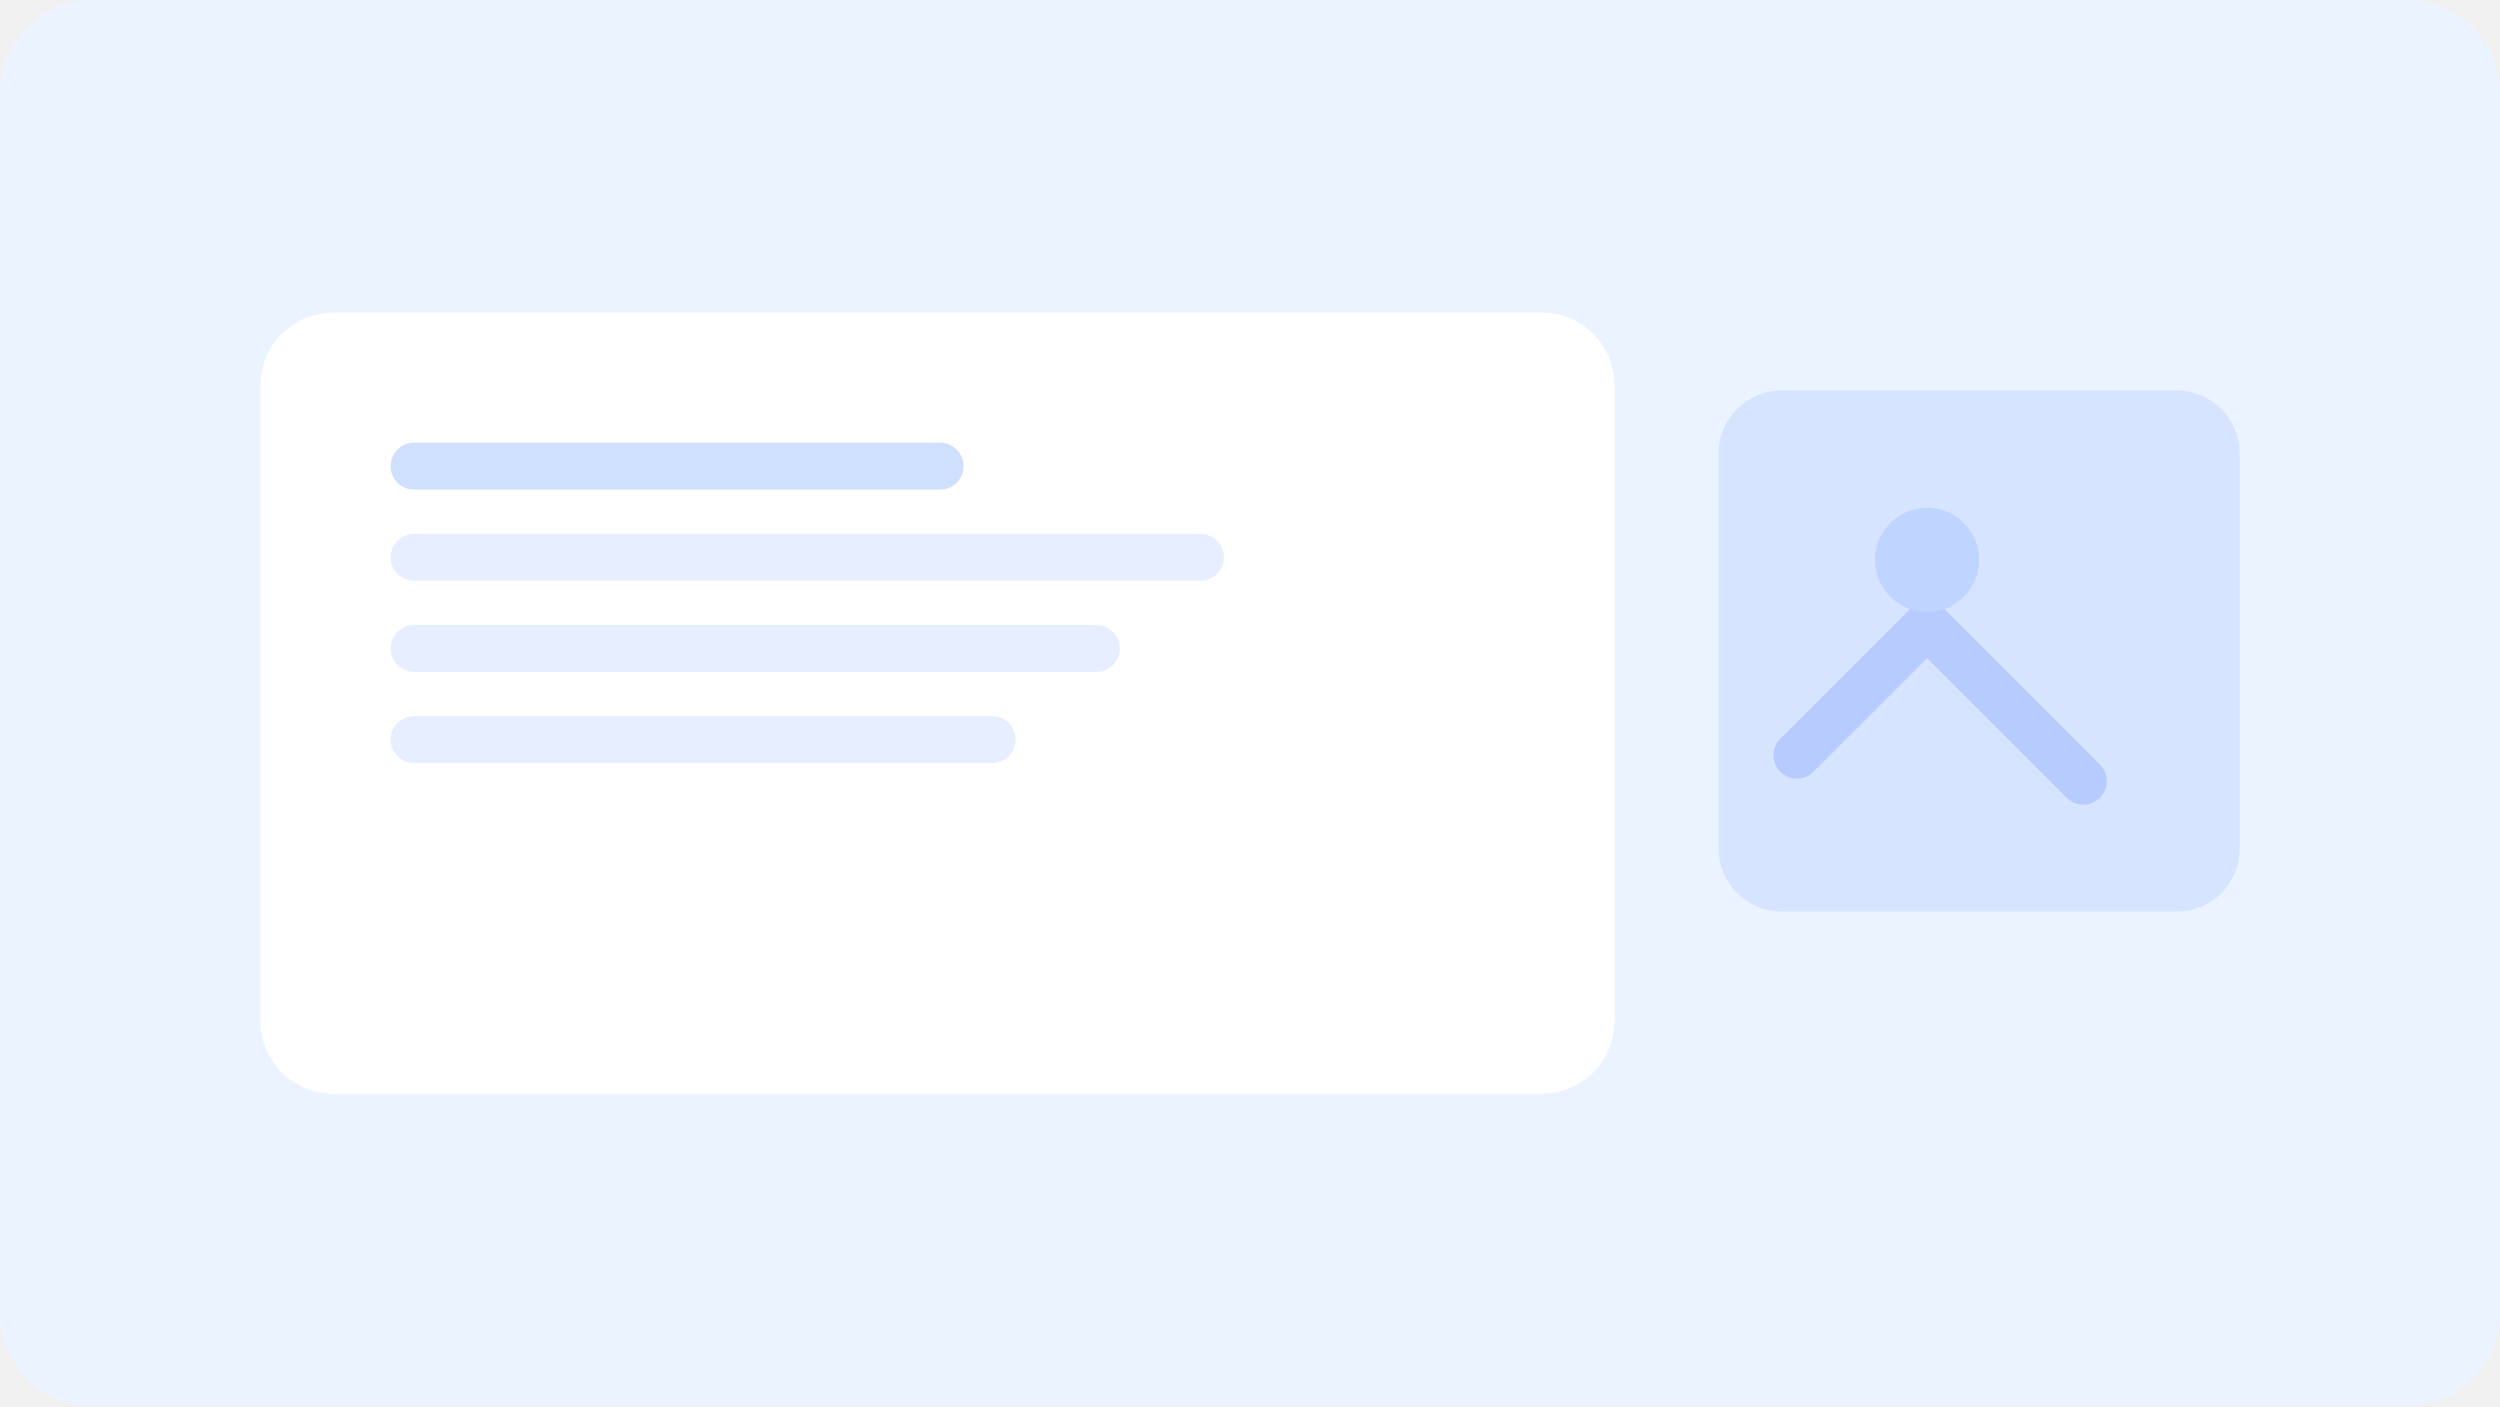
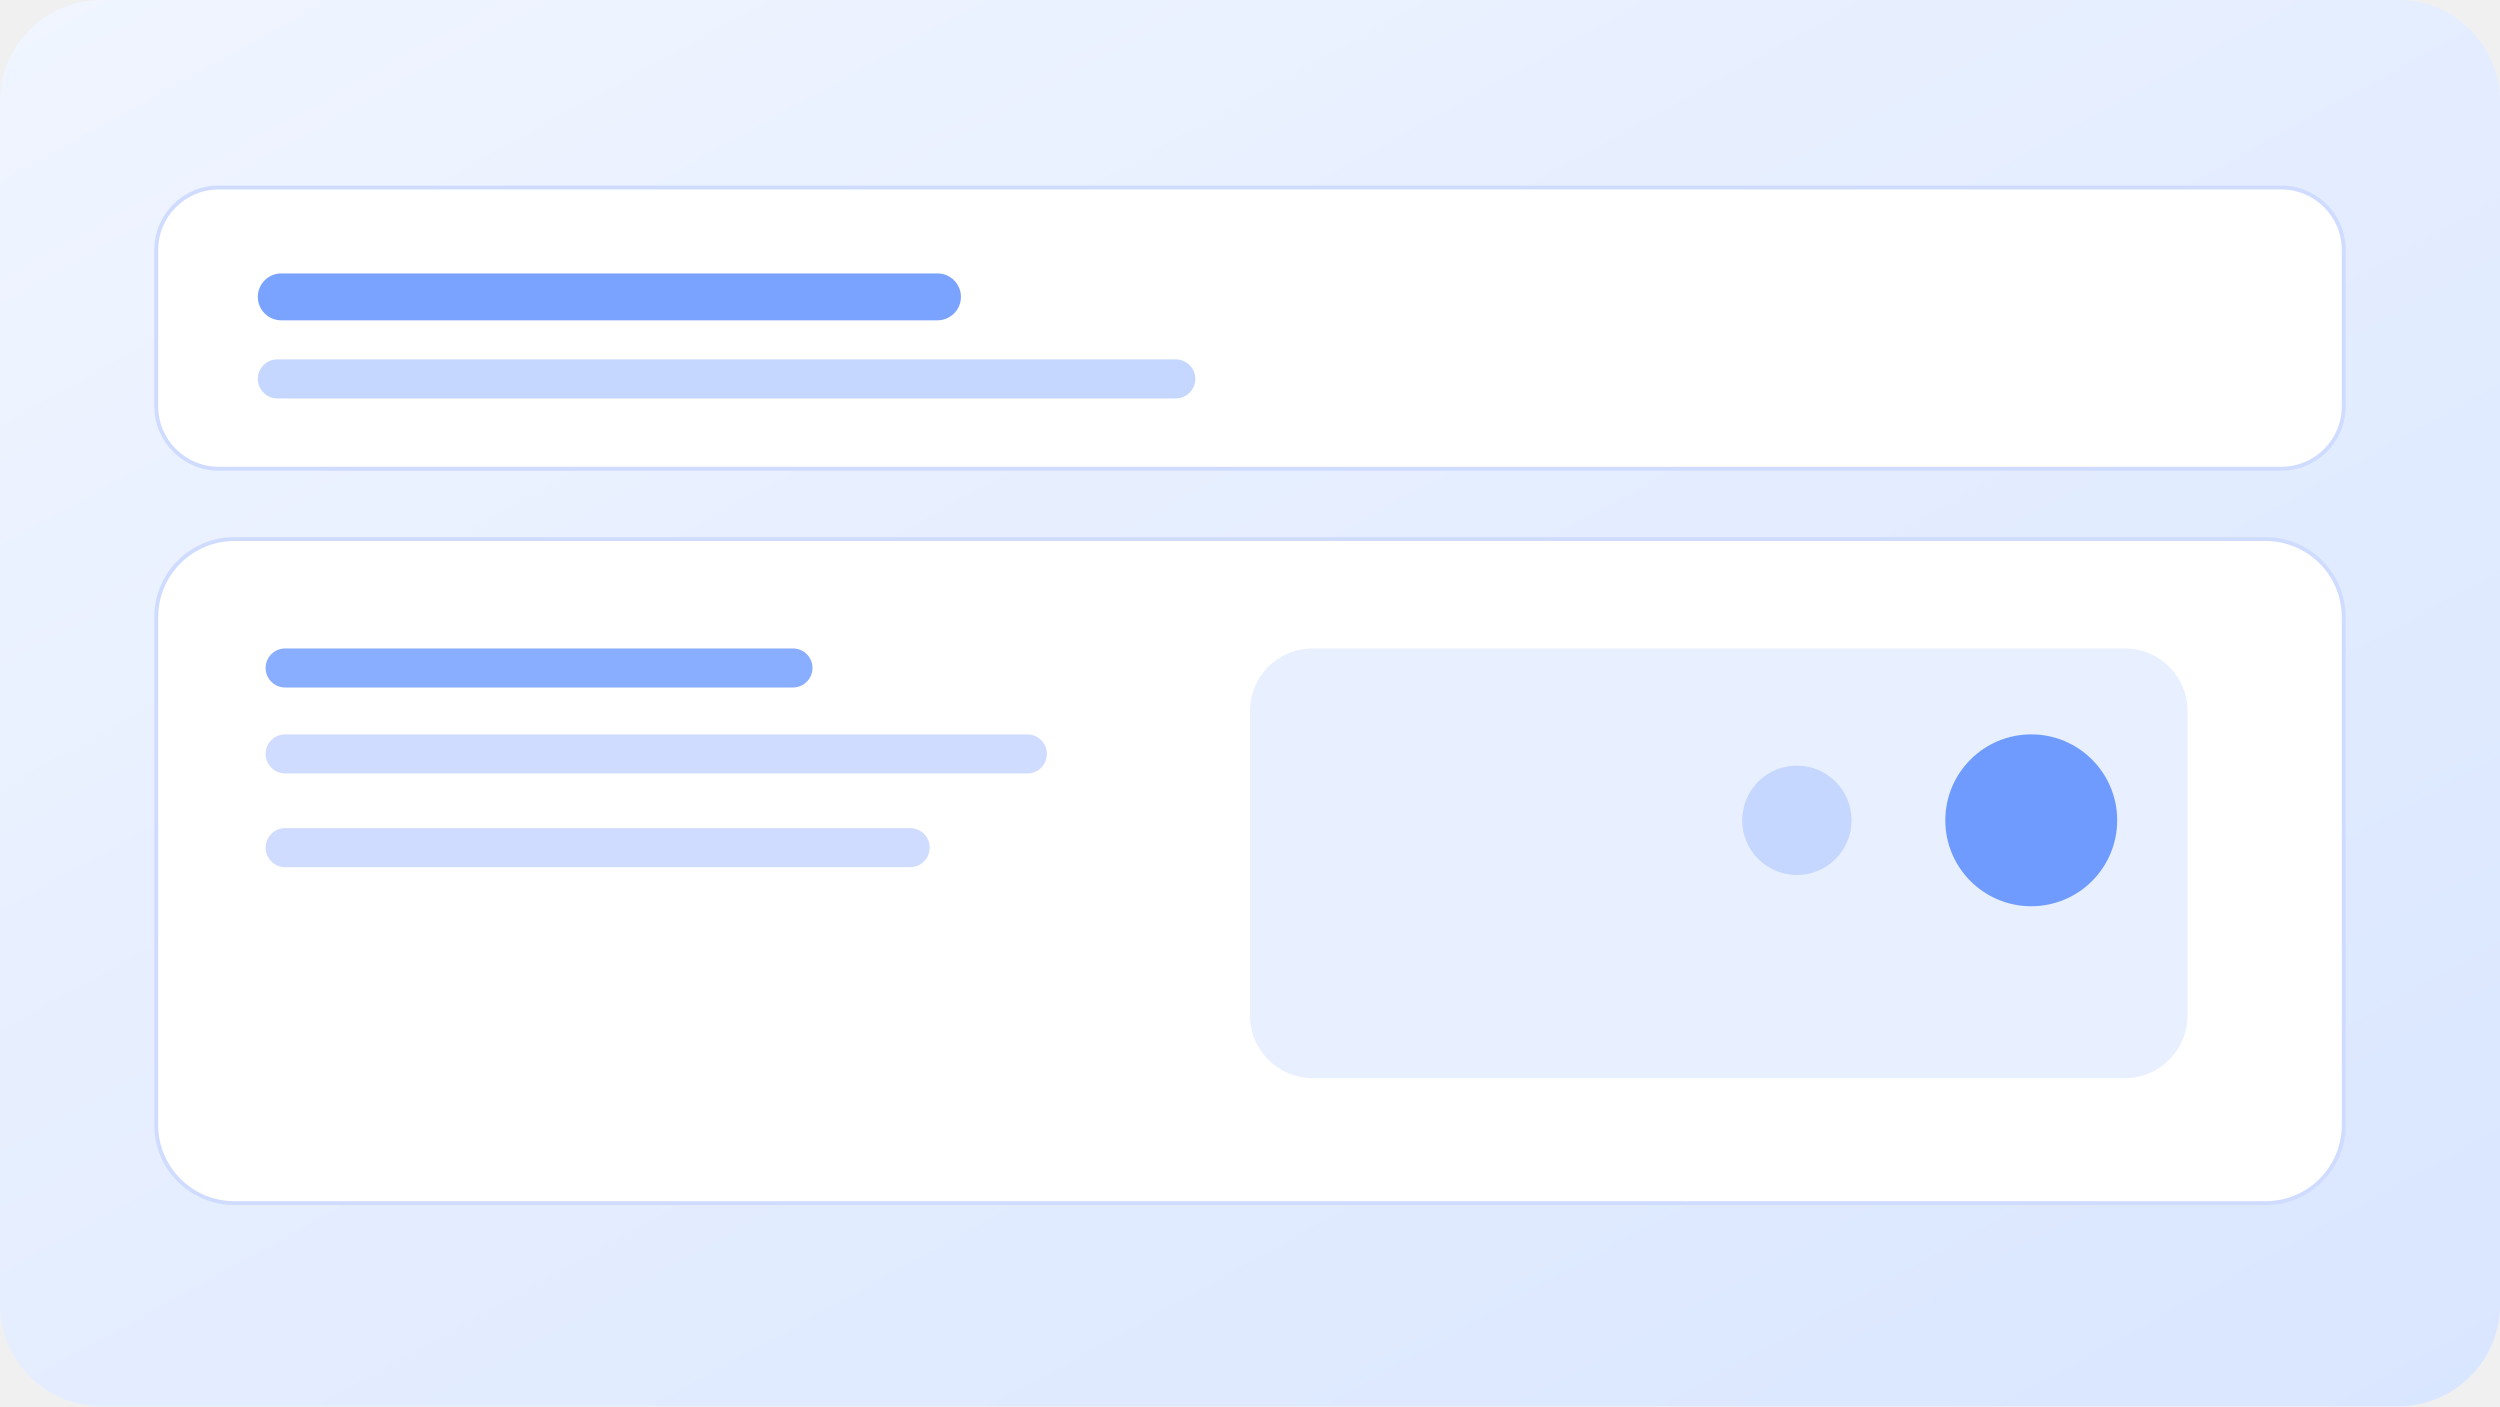
- <svg xmlns="http://www.w3.org/2000/svg" width="960" height="540" viewBox="0 0 960 540" fill="none">
-   <rect width="960" height="540" rx="36" fill="#EAF3FF" />
-   <rect x="100" y="120" width="520" height="300" rx="28" fill="#FFFFFF" />
-   <rect x="150" y="170" width="220" height="18" rx="9" fill="#CFE0FF" />
-   <rect x="150" y="205" width="320" height="18" rx="9" fill="#E6EEFF" />
-   <rect x="150" y="240" width="280" height="18" rx="9" fill="#E6EEFF" />
-   <rect x="150" y="275" width="240" height="18" rx="9" fill="#E6EEFF" />
-   <rect x="660" y="150" width="200" height="200" rx="24" fill="#D7E4FF" />
-   <path d="M690 290L740 240L800 300" stroke="#B7CBFF" stroke-width="18" stroke-linecap="round" stroke-linejoin="round" />
-   <circle cx="740" cy="215" r="20" fill="#BFD4FF" />
+ <svg xmlns="http://www.w3.org/2000/svg" width="640" height="360" viewBox="0 0 640 360">
+   <defs>
+     <linearGradient id="bg" x1="0" y1="0" x2="1" y2="1">
+       <stop offset="0%" stop-color="#f0f5ff" />
+       <stop offset="100%" stop-color="#d9e6ff" />
+     </linearGradient>
+   </defs>
+   <rect width="640" height="360" rx="26" fill="url(#bg)" />
+   <rect x="40" y="48" width="560" height="72" rx="16" fill="#ffffff" stroke="#cfdcff" />
+   <rect x="66" y="70" width="180" height="12" rx="6" fill="#7aa2ff" />
+   <rect x="66" y="92" width="240" height="10" rx="5" fill="#c5d7ff" />
+   <rect x="40" y="138" width="560" height="170" rx="20" fill="#ffffff" stroke="#cfdcff" />
+   <rect x="68" y="166" width="140" height="10" rx="5" fill="#89adff" />
+   <rect x="68" y="188" width="200" height="10" rx="5" fill="#d0dcff" />
+   <rect x="68" y="212" width="170" height="10" rx="5" fill="#d0dcff" />
+   <rect x="320" y="166" width="240" height="110" rx="16" fill="#e8f0ff" />
+   <circle cx="520" cy="210" r="22" fill="#6f9bff" />
+   <circle cx="460" cy="210" r="14" fill="#c5d7ff" />
</svg>
